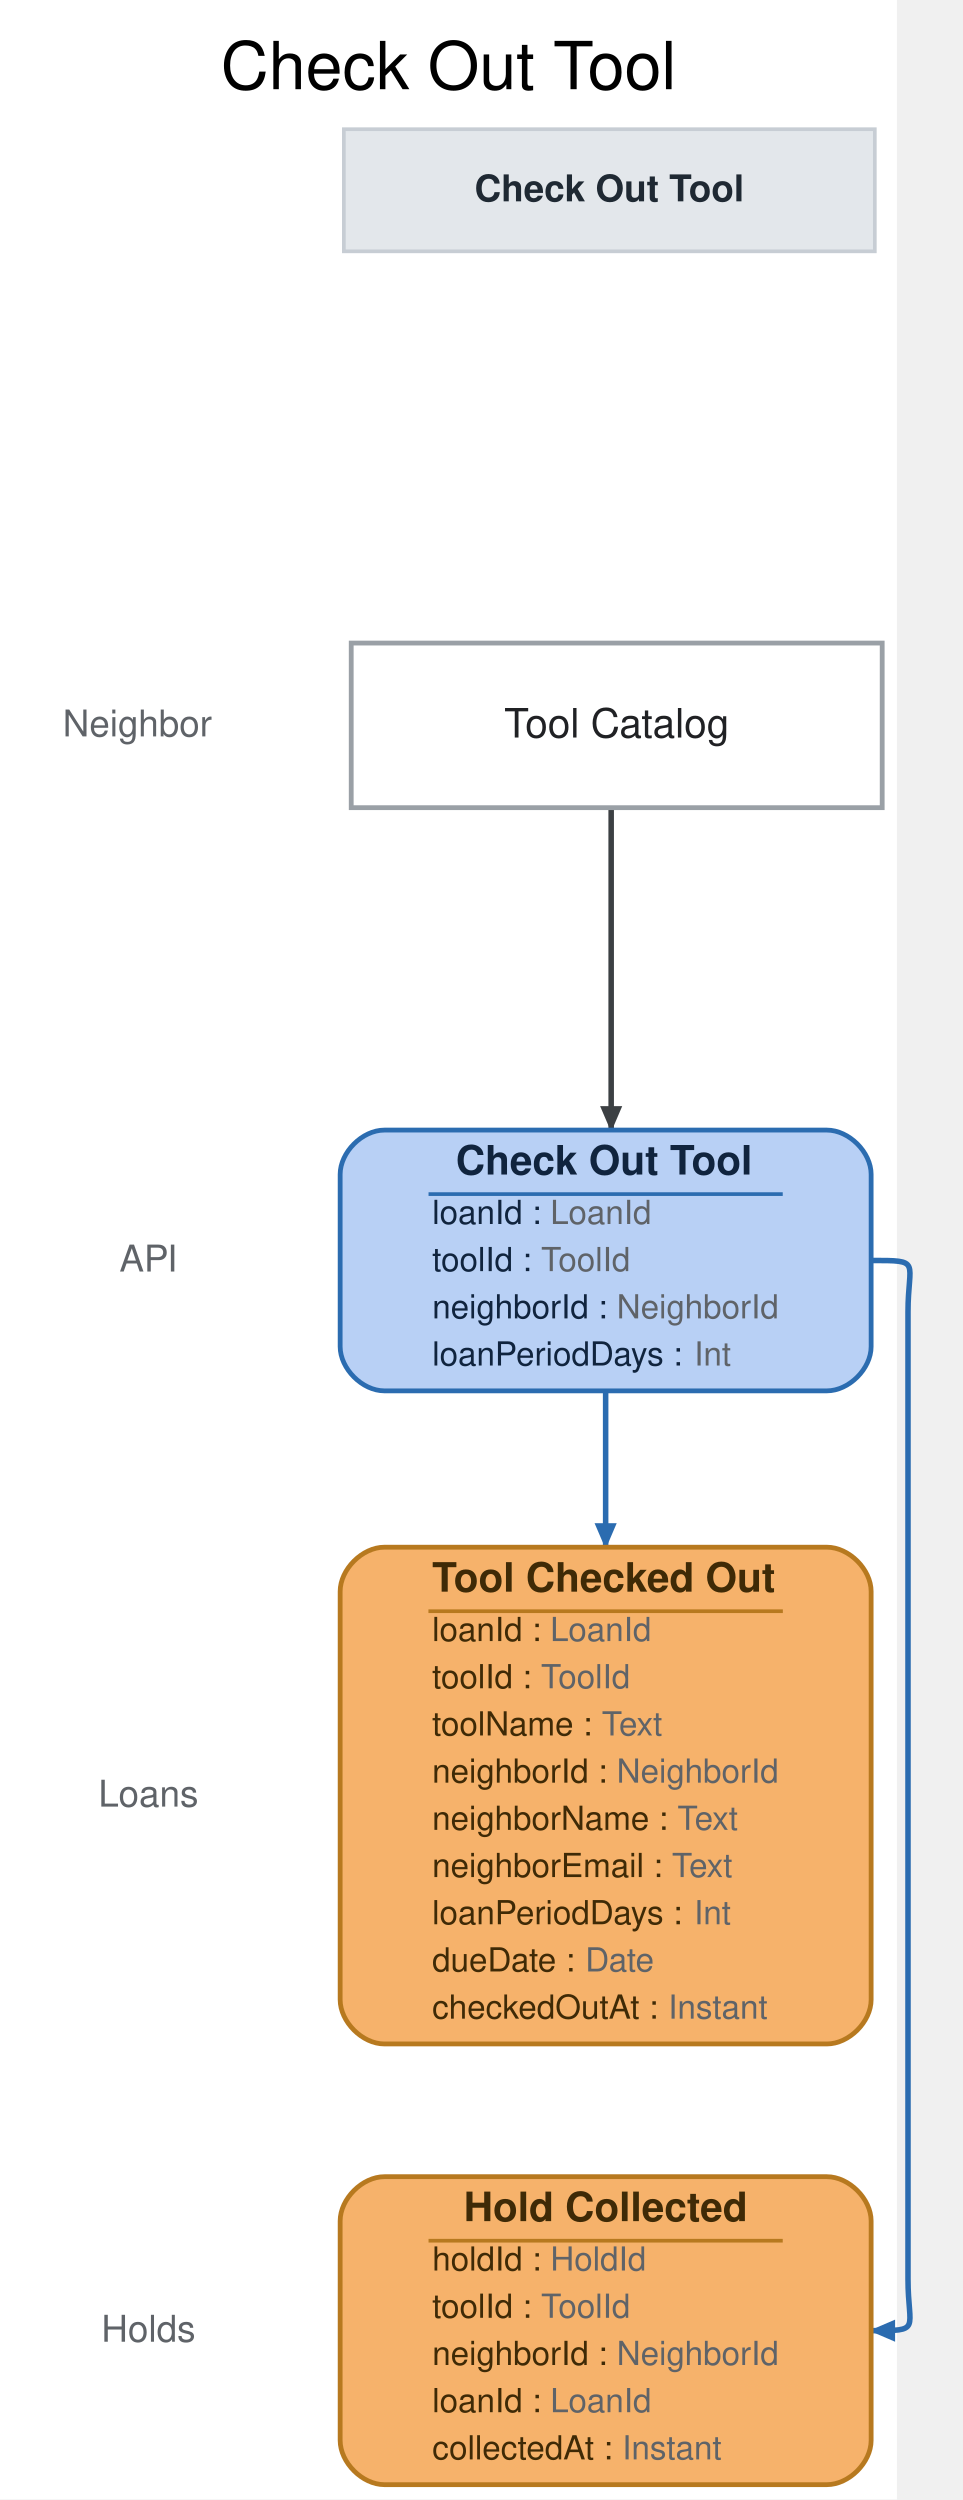
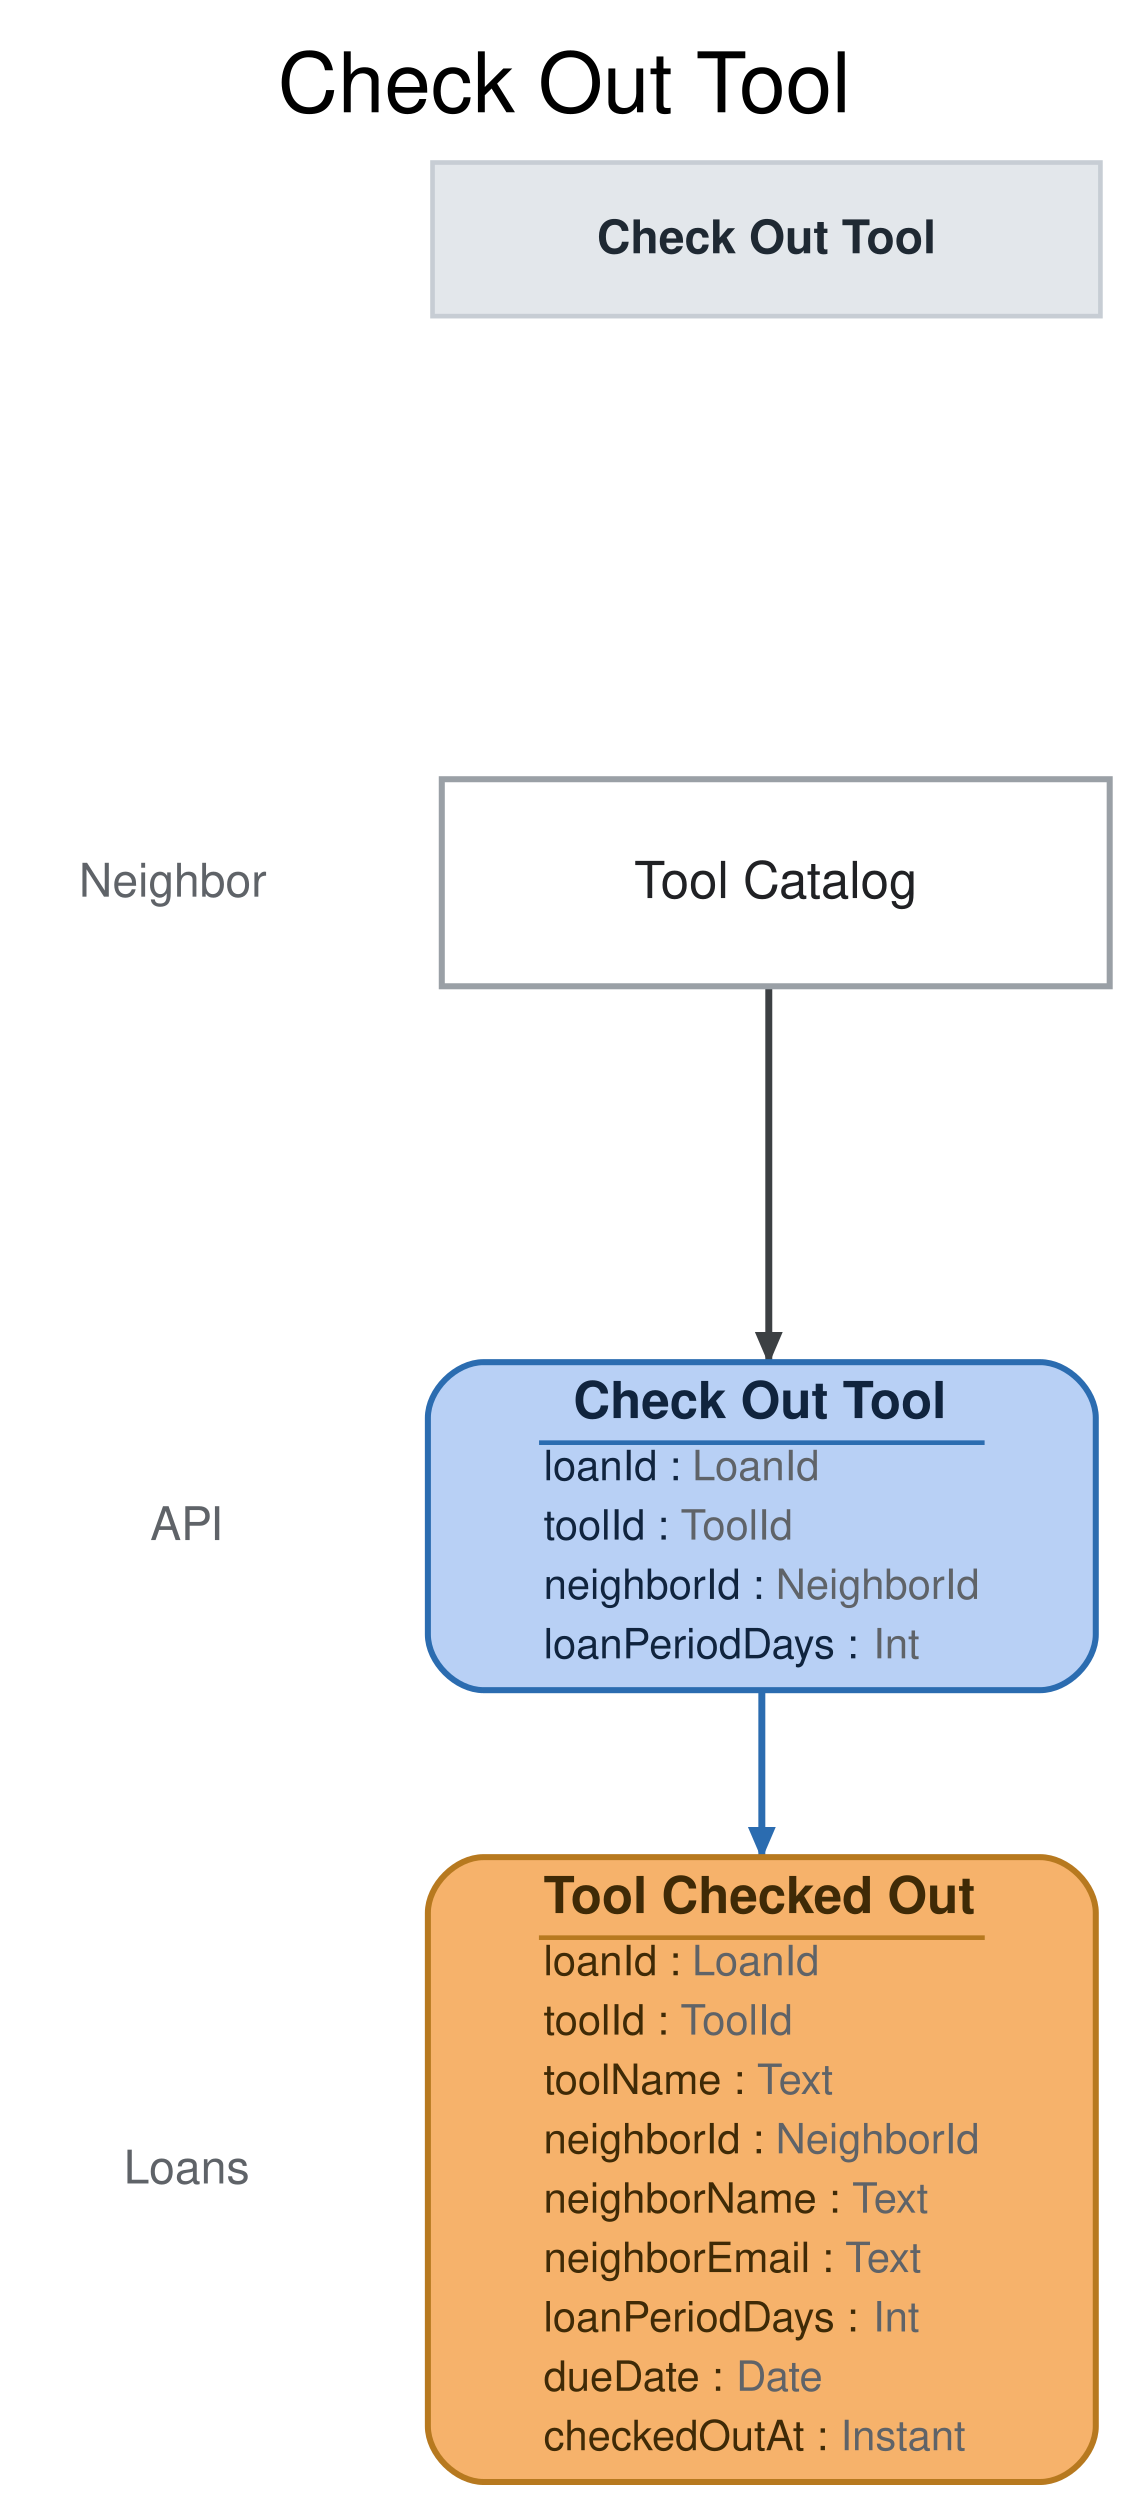
- <svg xmlns="http://www.w3.org/2000/svg" width="261pt" height="678pt" viewBox="0 0 261 678">
+ <svg xmlns="http://www.w3.org/2000/svg" width="243pt" height="539pt" viewBox="0.00 0.00 243.00 539.00">
  <defs>
    <marker id="em-arrow-3C4043" markerWidth="9" markerHeight="9" refX="6.5" refY="3" orient="auto" markerUnits="userSpaceOnUse">
      <path d="M0,0 L7,3 L0,6 Z" fill="#3C4043" />
    </marker>
    <marker id="em-arrow-2B6CB0" markerWidth="9" markerHeight="9" refX="6.5" refY="3" orient="auto" markerUnits="userSpaceOnUse">
      <path d="M0,0 L7,3 L0,6 Z" fill="#2B6CB0" />
    </marker>
  </defs>
  <style>.em-slice-dim{opacity:.15;transition:opacity .15s ease}</style>
-   <g id="graph0" class="graph" transform="scale(1 1) rotate(0) translate(4 673.84)">
-     <polygon fill="white" stroke="none" points="-4,4 -4,-673.84 239.25,-673.84 239.25,4 -4,4" />
-     <text xml:space="preserve" text-anchor="middle" x="117.63" y="-649.64" font-family="Helvetica,sans-Serif" font-size="18.00">Check Out Tool</text>
+   <g id="graph0" class="graph" transform="scale(1 1) rotate(0) translate(4 535.12)">
+     <polygon fill="white" stroke="none" points="-4,4 -4,-535.12 239.25,-535.12 239.25,4 -4,4" />
+     <text xml:space="preserve" text-anchor="middle" x="117.63" y="-510.92" font-family="Helvetica,sans-Serif" font-size="18.00">Check Out Tool</text>
    <g class="em-edges">
-       <path fill="none" stroke="#3C4043" stroke-width="1.5" d="M161.75,-454.8 L161.75,-367.36" marker-end="url(#em-arrow-3C4043)" />
-       <path fill="none" stroke="#2B6CB0" stroke-width="1.5" d="M160.25,-296.64 L160.25,-254.24" marker-end="url(#em-arrow-2B6CB0)" />
-       <path fill="none" stroke="#2B6CB0" stroke-width="1.5" d="M232.25,-332 C246.25,-332 242.25,-332 242.25,-318 L242.25,-55.76 C242.25,-41.76 246.25,-41.76 232.25,-41.76" marker-end="url(#em-arrow-2B6CB0)" />
+       <path fill="none" stroke="#3C4043" stroke-width="1.5" d="M161.75,-322.48 L161.75,-241.44" marker-end="url(#em-arrow-3C4043)" />
+       <path fill="none" stroke="#2B6CB0" stroke-width="1.5" d="M160.25,-170.72 L160.25,-134.72" marker-end="url(#em-arrow-2B6CB0)" />
    </g>
    <g id="node1" class="node">
</g>
    <g id="node2" class="node">
-       <text xml:space="preserve" text-anchor="middle" x="33.25" y="-474.12" font-family="Helvetica,sans-Serif" font-size="10.00" fill="#5f6368">Neighbor</text>
+       <text xml:space="preserve" text-anchor="middle" x="33.25" y="-341.8" font-family="Helvetica,sans-Serif" font-size="10.00" fill="#5f6368">Neighbor</text>
    </g>
-     <g id="node6" class="node">
-       <polygon fill="#e3e7eb" stroke="#c7cdd4" points="233.25,-638.8 89.25,-638.8 89.25,-605.68 233.25,-605.68 233.25,-638.8" />
-       <text xml:space="preserve" text-anchor="middle" x="161.25" y="-619.24" font-family="Helvetica,sans-Serif" font-weight="bold" font-size="10.00" fill="#1f2933">Check Out Tool</text>
+     <g id="node5" class="node">
+       <polygon fill="#e3e7eb" stroke="#c7cdd4" points="233.25,-500.08 89.25,-500.08 89.25,-466.96 233.25,-466.96 233.25,-500.08" />
+       <text xml:space="preserve" text-anchor="middle" x="161.25" y="-480.52" font-family="Helvetica,sans-Serif" font-weight="bold" font-size="10.00" fill="#1f2933">Check Out Tool</text>
    </g>
    <g id="node3" class="node">
-       <text xml:space="preserve" text-anchor="middle" x="36.25" y="-329" font-family="Helvetica,sans-Serif" font-size="10.00" fill="#5f6368">API</text>
+       <text xml:space="preserve" text-anchor="middle" x="36.25" y="-203.08" font-family="Helvetica,sans-Serif" font-size="10.00" fill="#5f6368">API</text>
+     </g>
+     <g data-slice="0" id="node6" class="node">
+       <polygon fill="#ffffff" stroke="#9aa0a6" stroke-width="1.3" points="235.25,-367.12 91.25,-367.12 91.25,-322.48 235.25,-322.48 235.25,-367.12" />
+       <text xml:space="preserve" text-anchor="middle" x="163.25" y="-341.5" font-family="Helvetica,sans-Serif" font-size="11.00" fill="#202124">Tool Catalog</text>
+     </g>
+     <g id="node4" class="node">
+       <text xml:space="preserve" text-anchor="middle" x="36.25" y="-64.36" font-family="Helvetica,sans-Serif" font-size="10.00" fill="#5f6368">Loans</text>
    </g>
    <g data-slice="0" id="node7" class="node">
-       <polygon fill="#ffffff" stroke="#9aa0a6" stroke-width="1.3" points="235.25,-499.44 91.25,-499.44 91.25,-454.8 235.25,-454.8 235.25,-499.44" />
-       <text xml:space="preserve" text-anchor="middle" x="163.25" y="-473.82" font-family="Helvetica,sans-Serif" font-size="11.00" fill="#202124">Tool Catalog</text>
-     </g>
-     <g id="node4" class="node">
-       <text xml:space="preserve" text-anchor="middle" x="36.25" y="-183.88" font-family="Helvetica,sans-Serif" font-size="10.00" fill="#5f6368">Loans</text>
+       <path fill="#b8d0f5" stroke="#2b6cb0" stroke-width="1.3" d="M220.25,-241.44C220.25,-241.44 100.25,-241.44 100.25,-241.44 94.25,-241.44 88.25,-235.44 88.25,-229.44 88.25,-229.44 88.25,-182.72 88.25,-182.72 88.25,-176.72 94.25,-170.72 100.25,-170.72 100.25,-170.72 220.25,-170.72 220.25,-170.72 226.25,-170.72 232.25,-176.72 232.25,-182.72 232.25,-182.72 232.25,-229.44 232.25,-229.44 232.25,-235.44 226.25,-241.44 220.25,-241.44" />
+       <polygon fill="#2b6cb0" stroke="#2b6cb0" points="112.22,-224.08 112.22,-224.08 208.28,-224.08 208.28,-224.08 112.22,-224.08" />
+       <text xml:space="preserve" text-anchor="start" x="119.61" y="-229.38" font-family="Helvetica,sans-Serif" font-weight="bold" font-size="11.00" fill="#10243e">Check Out Tool</text>
+       <text xml:space="preserve" text-anchor="start" x="113.22" y="-215.98" font-family="Helvetica,sans-Serif" font-size="9.00" fill="#10243e">loanId : </text>
+       <text xml:space="preserve" text-anchor="start" x="145.24" y="-215.98" font-family="Helvetica,sans-Serif" font-size="9.00" fill="#5f6368">LoanId</text>
+       <text xml:space="preserve" text-anchor="start" x="113.22" y="-203.18" font-family="Helvetica,sans-Serif" font-size="9.00" fill="#10243e">toolId : </text>
+       <text xml:space="preserve" text-anchor="start" x="142.74" y="-203.18" font-family="Helvetica,sans-Serif" font-size="9.00" fill="#5f6368">ToolId</text>
+       <text xml:space="preserve" text-anchor="start" x="113.22" y="-190.38" font-family="Helvetica,sans-Serif" font-size="9.00" fill="#10243e">neighborId : </text>
+       <text xml:space="preserve" text-anchor="start" x="163.25" y="-190.38" font-family="Helvetica,sans-Serif" font-size="9.00" fill="#5f6368">NeighborId</text>
+       <text xml:space="preserve" text-anchor="start" x="113.22" y="-177.58" font-family="Helvetica,sans-Serif" font-size="9.00" fill="#10243e">loanPeriodDays : </text>
+       <text xml:space="preserve" text-anchor="start" x="184.26" y="-177.58" font-family="Helvetica,sans-Serif" font-size="9.00" fill="#5f6368">Int</text>
    </g>
    <g data-slice="0" id="node8" class="node">
-       <path fill="#b8d0f5" stroke="#2b6cb0" stroke-width="1.3" d="M220.25,-367.36C220.25,-367.36 100.25,-367.36 100.25,-367.36 94.25,-367.36 88.25,-361.36 88.25,-355.36 88.25,-355.36 88.25,-308.64 88.25,-308.64 88.25,-302.64 94.25,-296.64 100.25,-296.64 100.25,-296.64 220.25,-296.64 220.25,-296.64 226.25,-296.64 232.25,-302.64 232.25,-308.64 232.25,-308.64 232.25,-355.36 232.25,-355.36 232.25,-361.36 226.25,-367.36 220.25,-367.36" />
-       <polygon fill="#2b6cb0" stroke="#2b6cb0" points="112.22,-350 112.22,-350 208.28,-350 208.28,-350 112.22,-350" />
-       <text xml:space="preserve" text-anchor="start" x="119.61" y="-355.3" font-family="Helvetica,sans-Serif" font-weight="bold" font-size="11.00" fill="#10243e">Check Out Tool</text>
-       <text xml:space="preserve" text-anchor="start" x="113.22" y="-341.9" font-family="Helvetica,sans-Serif" font-size="9.00" fill="#10243e">loanId : </text>
-       <text xml:space="preserve" text-anchor="start" x="145.24" y="-341.9" font-family="Helvetica,sans-Serif" font-size="9.00" fill="#5f6368">LoanId</text>
-       <text xml:space="preserve" text-anchor="start" x="113.22" y="-329.1" font-family="Helvetica,sans-Serif" font-size="9.00" fill="#10243e">toolId : </text>
-       <text xml:space="preserve" text-anchor="start" x="142.74" y="-329.1" font-family="Helvetica,sans-Serif" font-size="9.00" fill="#5f6368">ToolId</text>
-       <text xml:space="preserve" text-anchor="start" x="113.22" y="-316.3" font-family="Helvetica,sans-Serif" font-size="9.00" fill="#10243e">neighborId : </text>
-       <text xml:space="preserve" text-anchor="start" x="163.25" y="-316.3" font-family="Helvetica,sans-Serif" font-size="9.00" fill="#5f6368">NeighborId</text>
-       <text xml:space="preserve" text-anchor="start" x="113.22" y="-303.5" font-family="Helvetica,sans-Serif" font-size="9.00" fill="#10243e">loanPeriodDays : </text>
-       <text xml:space="preserve" text-anchor="start" x="184.26" y="-303.5" font-family="Helvetica,sans-Serif" font-size="9.00" fill="#5f6368">Int</text>
-     </g>
-     <g id="node5" class="node">
-       <text xml:space="preserve" text-anchor="middle" x="36.25" y="-38.76" font-family="Helvetica,sans-Serif" font-size="10.00" fill="#5f6368">Holds</text>
-     </g>
-     <g data-slice="0" id="node9" class="node">
-       <path fill="#f6b26b" stroke="#b7791f" stroke-width="1.3" d="M220.25,-254.24C220.25,-254.24 100.25,-254.24 100.25,-254.24 94.25,-254.24 88.25,-248.24 88.25,-242.24 88.25,-242.24 88.25,-131.52 88.25,-131.52 88.25,-125.52 94.25,-119.52 100.25,-119.52 100.25,-119.52 220.25,-119.52 220.25,-119.52 226.25,-119.52 232.25,-125.52 232.25,-131.52 232.25,-131.52 232.25,-242.24 232.25,-242.24 232.25,-248.24 226.25,-254.24 220.25,-254.24" />
-       <polygon fill="#b7791f" stroke="#b7791f" points="112.19,-236.88 112.19,-236.88 208.31,-236.88 208.31,-236.88 112.19,-236.88" />
-       <text xml:space="preserve" text-anchor="start" x="113.19" y="-242.18" font-family="Helvetica,sans-Serif" font-weight="bold" font-size="11.00" fill="#3f2a06">Tool Checked Out</text>
-       <text xml:space="preserve" text-anchor="start" x="113.19" y="-228.78" font-family="Helvetica,sans-Serif" font-size="9.00" fill="#3f2a06">loanId : </text>
-       <text xml:space="preserve" text-anchor="start" x="145.21" y="-228.78" font-family="Helvetica,sans-Serif" font-size="9.00" fill="#5f6368">LoanId</text>
-       <text xml:space="preserve" text-anchor="start" x="113.19" y="-215.98" font-family="Helvetica,sans-Serif" font-size="9.00" fill="#3f2a06">toolId : </text>
-       <text xml:space="preserve" text-anchor="start" x="142.71" y="-215.98" font-family="Helvetica,sans-Serif" font-size="9.00" fill="#5f6368">ToolId</text>
-       <text xml:space="preserve" text-anchor="start" x="113.19" y="-203.18" font-family="Helvetica,sans-Serif" font-size="9.00" fill="#3f2a06">toolName : </text>
-       <text xml:space="preserve" text-anchor="start" x="159.21" y="-203.18" font-family="Helvetica,sans-Serif" font-size="9.00" fill="#5f6368">Text</text>
-       <text xml:space="preserve" text-anchor="start" x="113.19" y="-190.38" font-family="Helvetica,sans-Serif" font-size="9.00" fill="#3f2a06">neighborId : </text>
-       <text xml:space="preserve" text-anchor="start" x="163.23" y="-190.38" font-family="Helvetica,sans-Serif" font-size="9.00" fill="#5f6368">NeighborId</text>
-       <text xml:space="preserve" text-anchor="start" x="113.19" y="-177.58" font-family="Helvetica,sans-Serif" font-size="9.00" fill="#3f2a06">neighborName : </text>
-       <text xml:space="preserve" text-anchor="start" x="179.73" y="-177.58" font-family="Helvetica,sans-Serif" font-size="9.00" fill="#5f6368">Text</text>
-       <text xml:space="preserve" text-anchor="start" x="113.19" y="-164.78" font-family="Helvetica,sans-Serif" font-size="9.00" fill="#3f2a06">neighborEmail : </text>
-       <text xml:space="preserve" text-anchor="start" x="178.23" y="-164.78" font-family="Helvetica,sans-Serif" font-size="9.00" fill="#5f6368">Text</text>
-       <text xml:space="preserve" text-anchor="start" x="113.19" y="-151.98" font-family="Helvetica,sans-Serif" font-size="9.00" fill="#3f2a06">loanPeriodDays : </text>
-       <text xml:space="preserve" text-anchor="start" x="184.23" y="-151.98" font-family="Helvetica,sans-Serif" font-size="9.00" fill="#5f6368">Int</text>
-       <text xml:space="preserve" text-anchor="start" x="113.19" y="-139.18" font-family="Helvetica,sans-Serif" font-size="9.00" fill="#3f2a06">dueDate : </text>
-       <text xml:space="preserve" text-anchor="start" x="154.72" y="-139.18" font-family="Helvetica,sans-Serif" font-size="9.00" fill="#5f6368">Date</text>
-       <text xml:space="preserve" text-anchor="start" x="113.19" y="-126.38" font-family="Helvetica,sans-Serif" font-size="9.00" fill="#3f2a06">checkedOutAt : </text>
-       <text xml:space="preserve" text-anchor="start" x="177.22" y="-126.38" font-family="Helvetica,sans-Serif" font-size="9.00" fill="#5f6368">Instant</text>
-     </g>
-     <g data-slice="0" id="node10" class="node">
-       <path fill="#f6b26b" stroke="#b7791f" stroke-width="1.3" d="M220.25,-83.52C220.25,-83.52 100.25,-83.52 100.25,-83.52 94.25,-83.52 88.25,-77.52 88.25,-71.52 88.25,-71.52 88.25,-12 88.25,-12 88.25,-6 94.25,0 100.25,0 100.25,0 220.25,0 220.25,0 226.25,0 232.25,-6 232.25,-12 232.25,-12 232.25,-71.52 232.25,-71.52 232.25,-77.52 226.25,-83.52 220.25,-83.52" />
-       <polygon fill="#b7791f" stroke="#b7791f" points="112.22,-66.16 112.22,-66.16 208.28,-66.16 208.28,-66.16 112.22,-66.16" />
-       <text xml:space="preserve" text-anchor="start" x="121.75" y="-71.46" font-family="Helvetica,sans-Serif" font-weight="bold" font-size="11.00" fill="#3f2a06">Hold Collected</text>
-       <text xml:space="preserve" text-anchor="start" x="113.22" y="-58.06" font-family="Helvetica,sans-Serif" font-size="9.00" fill="#3f2a06">holdId : </text>
-       <text xml:space="preserve" text-anchor="start" x="145.24" y="-58.06" font-family="Helvetica,sans-Serif" font-size="9.00" fill="#5f6368">HoldId</text>
-       <text xml:space="preserve" text-anchor="start" x="113.22" y="-45.26" font-family="Helvetica,sans-Serif" font-size="9.00" fill="#3f2a06">toolId : </text>
-       <text xml:space="preserve" text-anchor="start" x="142.74" y="-45.26" font-family="Helvetica,sans-Serif" font-size="9.00" fill="#5f6368">ToolId</text>
-       <text xml:space="preserve" text-anchor="start" x="113.22" y="-32.46" font-family="Helvetica,sans-Serif" font-size="9.00" fill="#3f2a06">neighborId : </text>
-       <text xml:space="preserve" text-anchor="start" x="163.25" y="-32.46" font-family="Helvetica,sans-Serif" font-size="9.00" fill="#5f6368">NeighborId</text>
-       <text xml:space="preserve" text-anchor="start" x="113.22" y="-19.66" font-family="Helvetica,sans-Serif" font-size="9.00" fill="#3f2a06">loanId : </text>
-       <text xml:space="preserve" text-anchor="start" x="145.24" y="-19.66" font-family="Helvetica,sans-Serif" font-size="9.00" fill="#5f6368">LoanId</text>
-       <text xml:space="preserve" text-anchor="start" x="113.22" y="-6.86" font-family="Helvetica,sans-Serif" font-size="9.00" fill="#3f2a06">collectedAt : </text>
-       <text xml:space="preserve" text-anchor="start" x="164.74" y="-6.86" font-family="Helvetica,sans-Serif" font-size="9.00" fill="#5f6368">Instant</text>
+       <path fill="#f6b26b" stroke="#b7791f" stroke-width="1.3" d="M220.25,-134.72C220.25,-134.72 100.25,-134.72 100.25,-134.72 94.25,-134.72 88.25,-128.72 88.25,-122.72 88.25,-122.72 88.25,-12 88.25,-12 88.25,-6 94.25,0 100.25,0 100.25,0 220.25,0 220.25,0 226.25,0 232.25,-6 232.25,-12 232.25,-12 232.25,-122.72 232.25,-122.72 232.25,-128.72 226.25,-134.72 220.25,-134.72" />
+       <polygon fill="#b7791f" stroke="#b7791f" points="112.19,-117.36 112.19,-117.36 208.31,-117.36 208.31,-117.36 112.19,-117.36" />
+       <text xml:space="preserve" text-anchor="start" x="113.19" y="-122.66" font-family="Helvetica,sans-Serif" font-weight="bold" font-size="11.00" fill="#3f2a06">Tool Checked Out</text>
+       <text xml:space="preserve" text-anchor="start" x="113.19" y="-109.26" font-family="Helvetica,sans-Serif" font-size="9.00" fill="#3f2a06">loanId : </text>
+       <text xml:space="preserve" text-anchor="start" x="145.21" y="-109.26" font-family="Helvetica,sans-Serif" font-size="9.00" fill="#5f6368">LoanId</text>
+       <text xml:space="preserve" text-anchor="start" x="113.19" y="-96.46" font-family="Helvetica,sans-Serif" font-size="9.00" fill="#3f2a06">toolId : </text>
+       <text xml:space="preserve" text-anchor="start" x="142.71" y="-96.46" font-family="Helvetica,sans-Serif" font-size="9.00" fill="#5f6368">ToolId</text>
+       <text xml:space="preserve" text-anchor="start" x="113.19" y="-83.66" font-family="Helvetica,sans-Serif" font-size="9.00" fill="#3f2a06">toolName : </text>
+       <text xml:space="preserve" text-anchor="start" x="159.21" y="-83.66" font-family="Helvetica,sans-Serif" font-size="9.00" fill="#5f6368">Text</text>
+       <text xml:space="preserve" text-anchor="start" x="113.19" y="-70.86" font-family="Helvetica,sans-Serif" font-size="9.00" fill="#3f2a06">neighborId : </text>
+       <text xml:space="preserve" text-anchor="start" x="163.23" y="-70.86" font-family="Helvetica,sans-Serif" font-size="9.00" fill="#5f6368">NeighborId</text>
+       <text xml:space="preserve" text-anchor="start" x="113.19" y="-58.06" font-family="Helvetica,sans-Serif" font-size="9.00" fill="#3f2a06">neighborName : </text>
+       <text xml:space="preserve" text-anchor="start" x="179.73" y="-58.06" font-family="Helvetica,sans-Serif" font-size="9.00" fill="#5f6368">Text</text>
+       <text xml:space="preserve" text-anchor="start" x="113.19" y="-45.26" font-family="Helvetica,sans-Serif" font-size="9.00" fill="#3f2a06">neighborEmail : </text>
+       <text xml:space="preserve" text-anchor="start" x="178.23" y="-45.26" font-family="Helvetica,sans-Serif" font-size="9.00" fill="#5f6368">Text</text>
+       <text xml:space="preserve" text-anchor="start" x="113.19" y="-32.46" font-family="Helvetica,sans-Serif" font-size="9.00" fill="#3f2a06">loanPeriodDays : </text>
+       <text xml:space="preserve" text-anchor="start" x="184.23" y="-32.46" font-family="Helvetica,sans-Serif" font-size="9.00" fill="#5f6368">Int</text>
+       <text xml:space="preserve" text-anchor="start" x="113.19" y="-19.66" font-family="Helvetica,sans-Serif" font-size="9.00" fill="#3f2a06">dueDate : </text>
+       <text xml:space="preserve" text-anchor="start" x="154.72" y="-19.66" font-family="Helvetica,sans-Serif" font-size="9.00" fill="#5f6368">Date</text>
+       <text xml:space="preserve" text-anchor="start" x="113.19" y="-6.86" font-family="Helvetica,sans-Serif" font-size="9.00" fill="#3f2a06">checkedOutAt : </text>
+       <text xml:space="preserve" text-anchor="start" x="177.22" y="-6.86" font-family="Helvetica,sans-Serif" font-size="9.00" fill="#5f6368">Instant</text>
    </g>
    <g class="em-notes" />
    <g class="em-issues" />
    <g class="em-divergences" />
    <g class="em-loops-to" />
  </g>
</svg>
